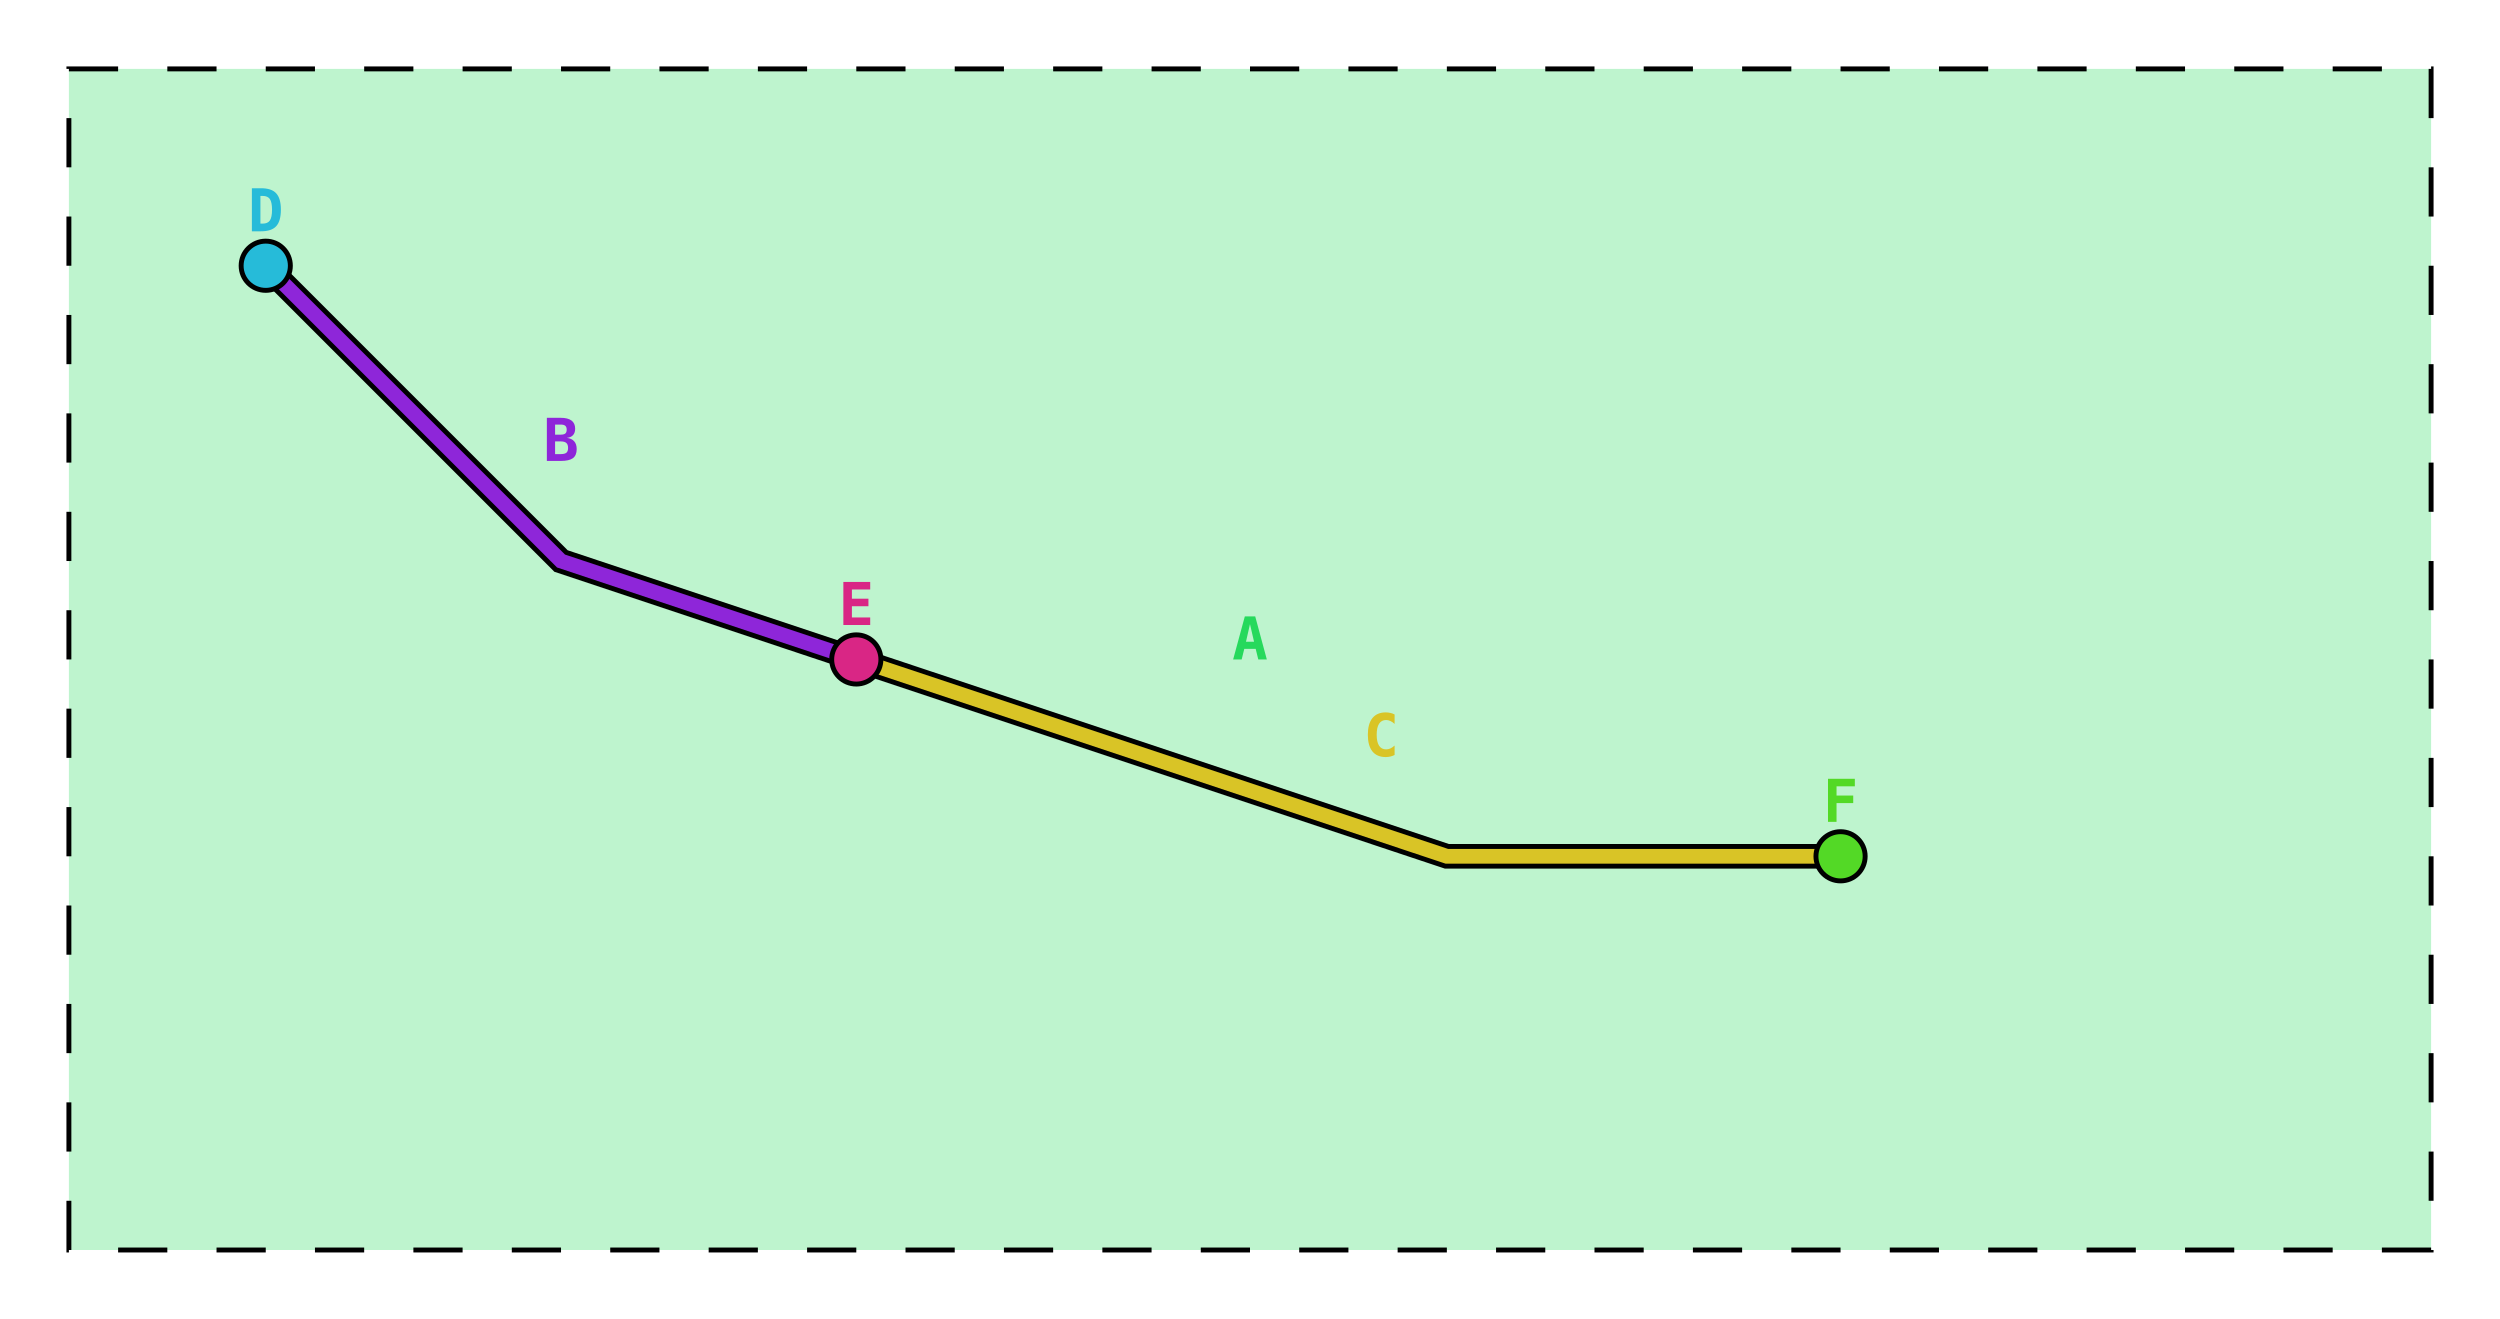
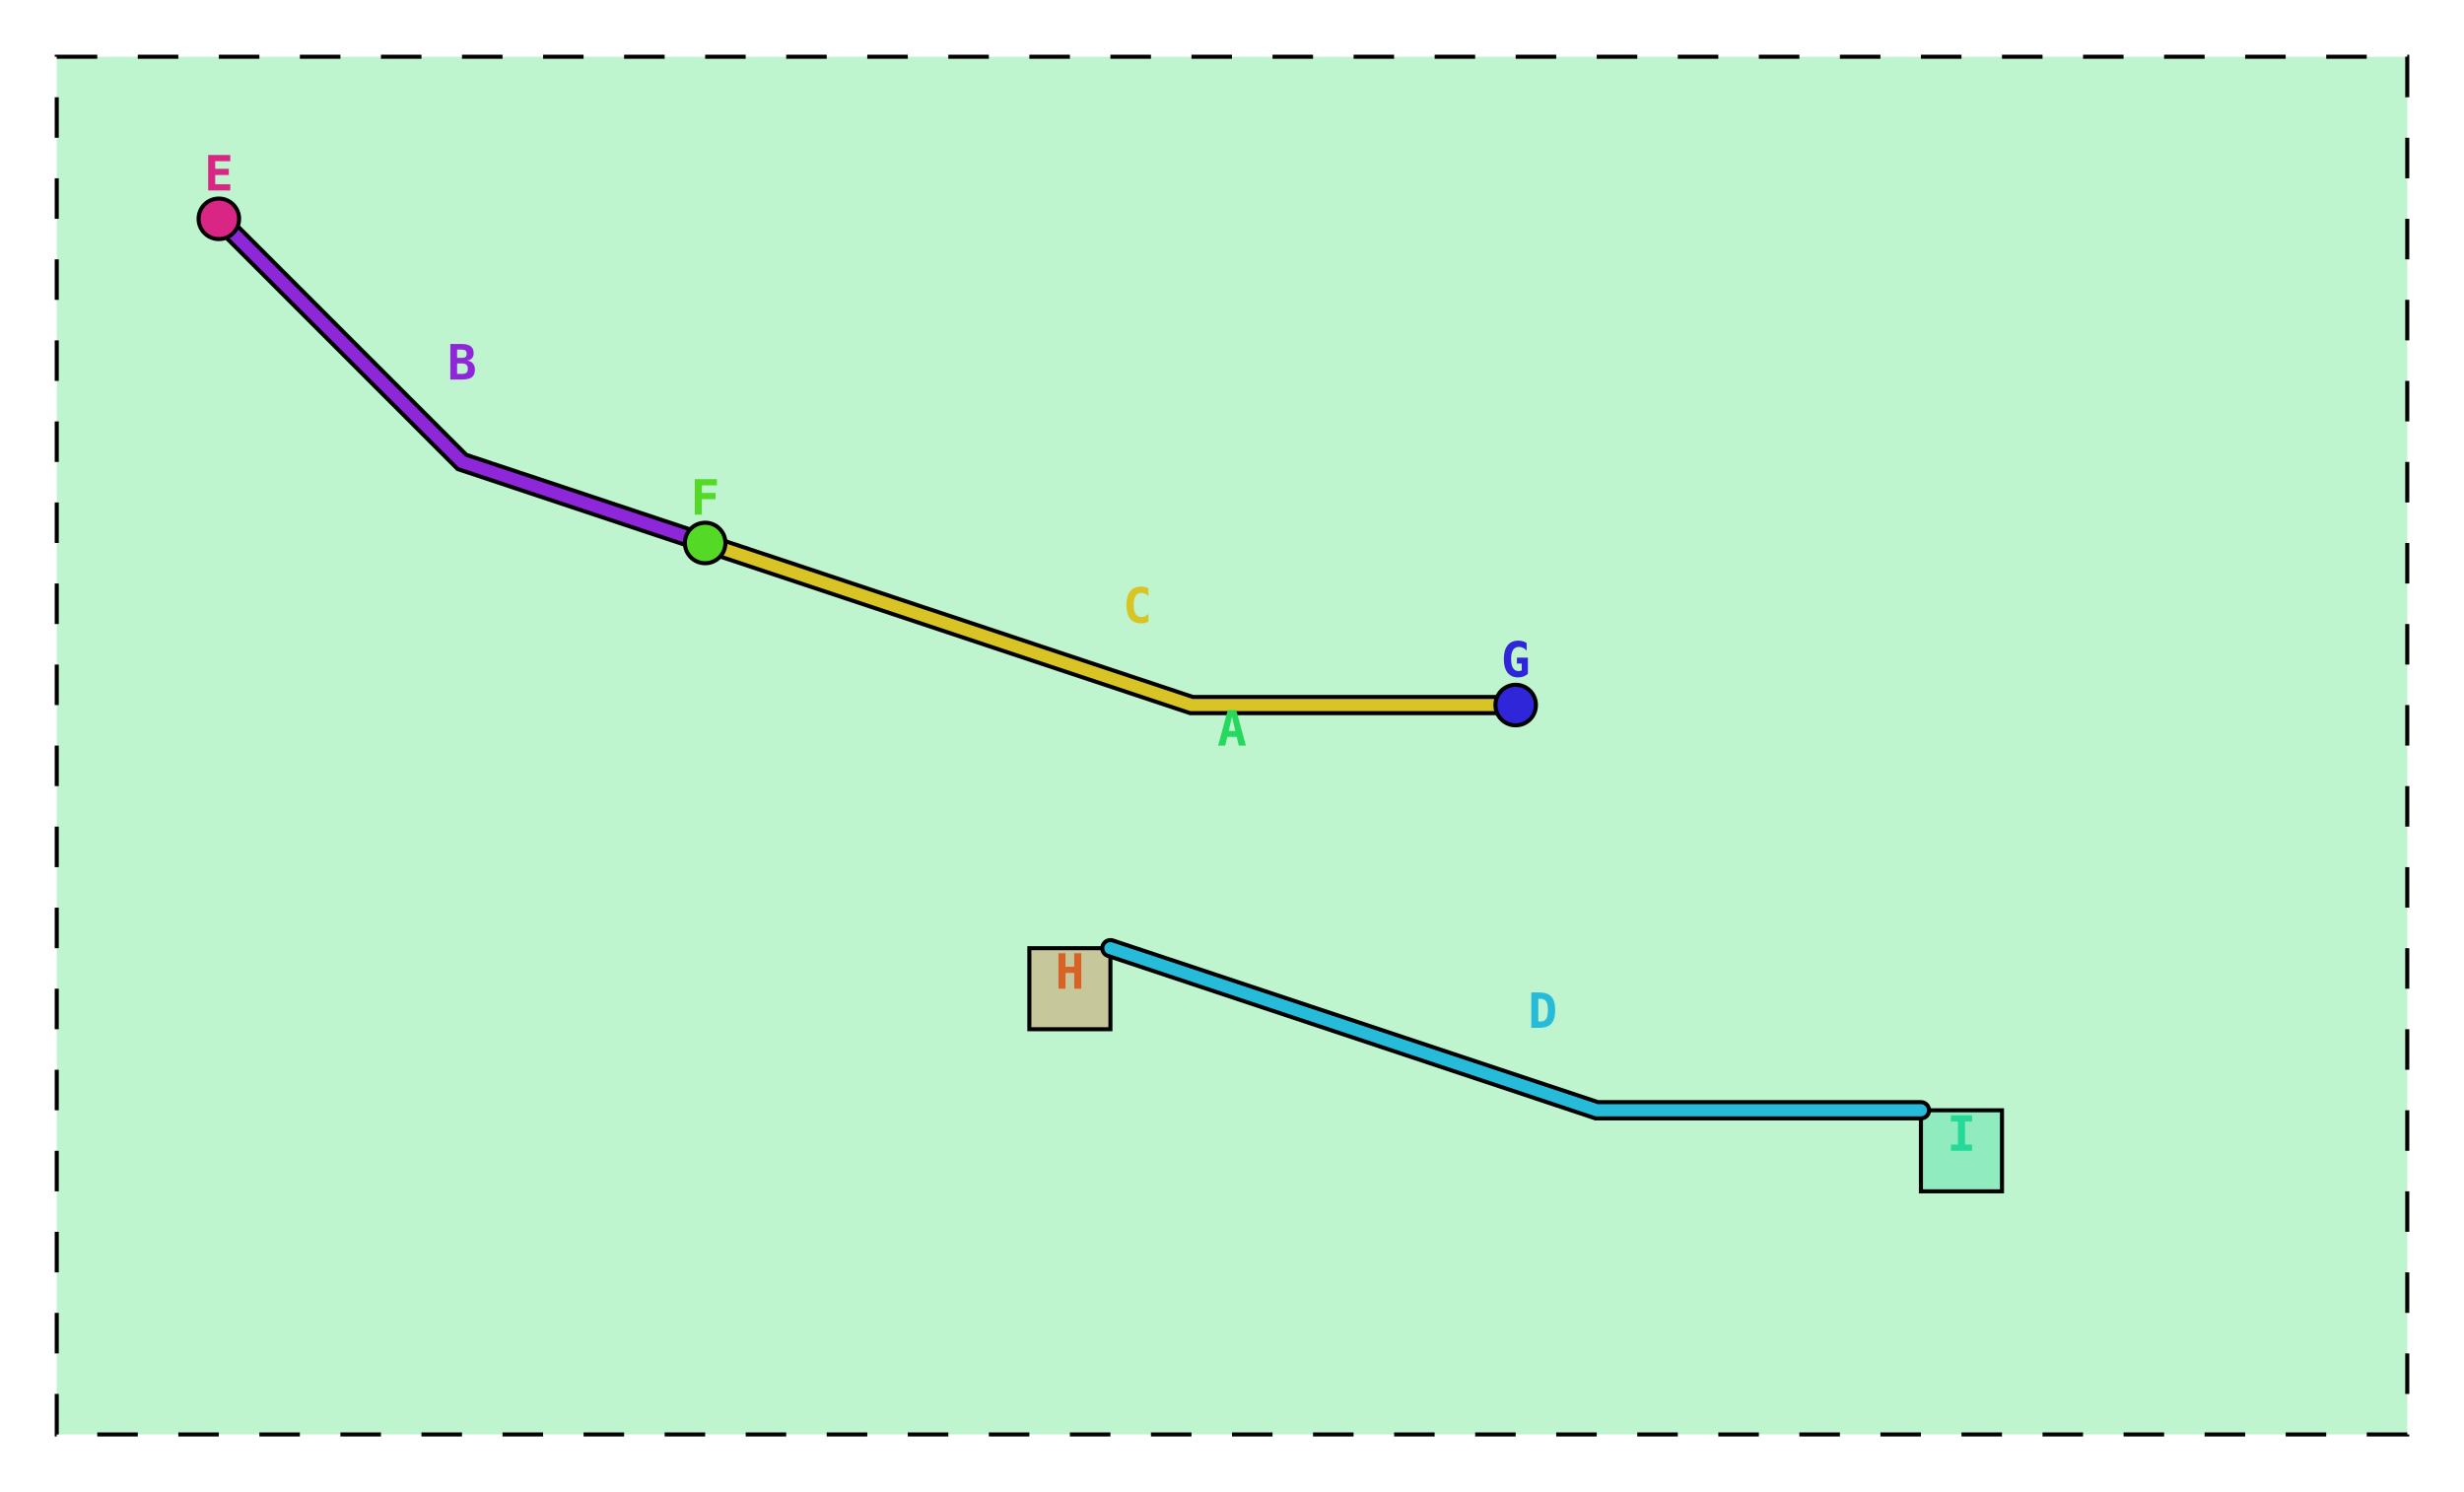
- <svg xmlns="http://www.w3.org/2000/svg" width="100%" height="auto" viewBox="-14 -14 508 268">
-   <polygon stroke="black" fill="hsl(138,70%,50%)" fill-opacity="30%" points="0,0 480,0 480,240 0,240 0,0" stroke-dasharray="10,10" />
+ <svg xmlns="http://www.w3.org/2000/svg" width="100%" height="auto" viewBox="-14 -14 608 368">
+   <polygon stroke="black" fill="hsl(138,70%,50%)" fill-opacity="30%" points="0,0 580,0 580,340 0,340 0,0" stroke-dasharray="10,10" />
+   <polygon stroke="black" fill="hsl(20,70%,50%)" fill-opacity="30%" points="260,220 240,220 240,240 260,240 260,220" />
+   <polygon stroke="black" fill="hsl(158,70%,50%)" fill-opacity="30%" points="460,260 480,260 480,280 460,280 460,260" />
  <polyline stroke="black" stroke-width="5" stroke-linecap="round" fill="none" points="40,40 100,100 160,120" />
  <polyline stroke="hsl(275,70%,50%)" stroke-width="3" stroke-linecap="round" fill="none" points="40,40 100,100 160,120" />
  <polyline stroke="black" stroke-width="5" stroke-linecap="round" fill="none" points="160,120 280,160 360,160" />
  <polyline stroke="hsl(53,70%,50%)" stroke-width="3" stroke-linecap="round" fill="none" points="160,120 280,160 360,160" />
-   <circle cx="40" cy="40" r="5" stroke="black" fill="hsl(190,70%,50%)" />
-   <circle cx="160" cy="120" r="5" stroke="black" fill="hsl(328,70%,50%)" />
-   <circle cx="360" cy="160" r="5" stroke="black" fill="hsl(105,70%,50%)" />
-   <text x="240" y="120" fill="hsl(138,70%,50%)" font-size="1.0rem" text-anchor="middle" font-family="monospace" font-weight="bold">A</text>
+   <polyline stroke="black" stroke-width="5" stroke-linecap="round" fill="none" points="260,220 380,260 460,260" />
+   <polyline stroke="hsl(190,70%,50%)" stroke-width="3" stroke-linecap="round" fill="none" points="260,220 380,260 460,260" />
+   <circle cx="40" cy="40" r="5" stroke="black" fill="hsl(328,70%,50%)" />
+   <circle cx="160" cy="120" r="5" stroke="black" fill="hsl(105,70%,50%)" />
+   <circle cx="360" cy="160" r="5" stroke="black" fill="hsl(243,70%,50%)" />
+   <text x="290" y="170" fill="hsl(138,70%,50%)" font-size="1.0rem" text-anchor="middle" font-family="monospace" font-weight="bold">A</text>
  <text x="" y="" fill="" font-size="1.0rem" text-anchor="middle" font-family="monospace" font-weight="bold" />
  <text x="100" y="79.667" fill="hsl(275,70%,50%)" font-size="1.0rem" text-anchor="middle" font-family="monospace" font-weight="bold">B</text>
  <text x="" y="" fill="" font-size="1.0rem" text-anchor="middle" font-family="monospace" font-weight="bold" />
  <text x="266.667" y="139.667" fill="hsl(53,70%,50%)" font-size="1.0rem" text-anchor="middle" font-family="monospace" font-weight="bold">C</text>
-   <text x="40" y="33" fill="hsl(190,70%,50%)" font-size="1.0rem" text-anchor="middle" font-family="monospace" font-weight="bold">D</text>
-   <text x="160" y="113" fill="hsl(328,70%,50%)" font-size="1.0rem" text-anchor="middle" font-family="monospace" font-weight="bold">E</text>
-   <text x="360" y="153" fill="hsl(105,70%,50%)" font-size="1.0rem" text-anchor="middle" font-family="monospace" font-weight="bold">F</text>
+   <text x="" y="" fill="" font-size="1.0rem" text-anchor="middle" font-family="monospace" font-weight="bold" />
+   <text x="366.667" y="239.667" fill="hsl(190,70%,50%)" font-size="1.0rem" text-anchor="middle" font-family="monospace" font-weight="bold">D</text>
+   <text x="40" y="33" fill="hsl(328,70%,50%)" font-size="1.0rem" text-anchor="middle" font-family="monospace" font-weight="bold">E</text>
+   <text x="160" y="113" fill="hsl(105,70%,50%)" font-size="1.0rem" text-anchor="middle" font-family="monospace" font-weight="bold">F</text>
+   <text x="360" y="153" fill="hsl(243,70%,50%)" font-size="1.0rem" text-anchor="middle" font-family="monospace" font-weight="bold">G</text>
+   <text x="250" y="230" fill="hsl(20,70%,50%)" font-size="1.0rem" text-anchor="middle" font-family="monospace" font-weight="bold">H</text>
+   <text x="470" y="270" fill="hsl(158,70%,50%)" font-size="1.0rem" text-anchor="middle" font-family="monospace" font-weight="bold">I</text>
</svg>
